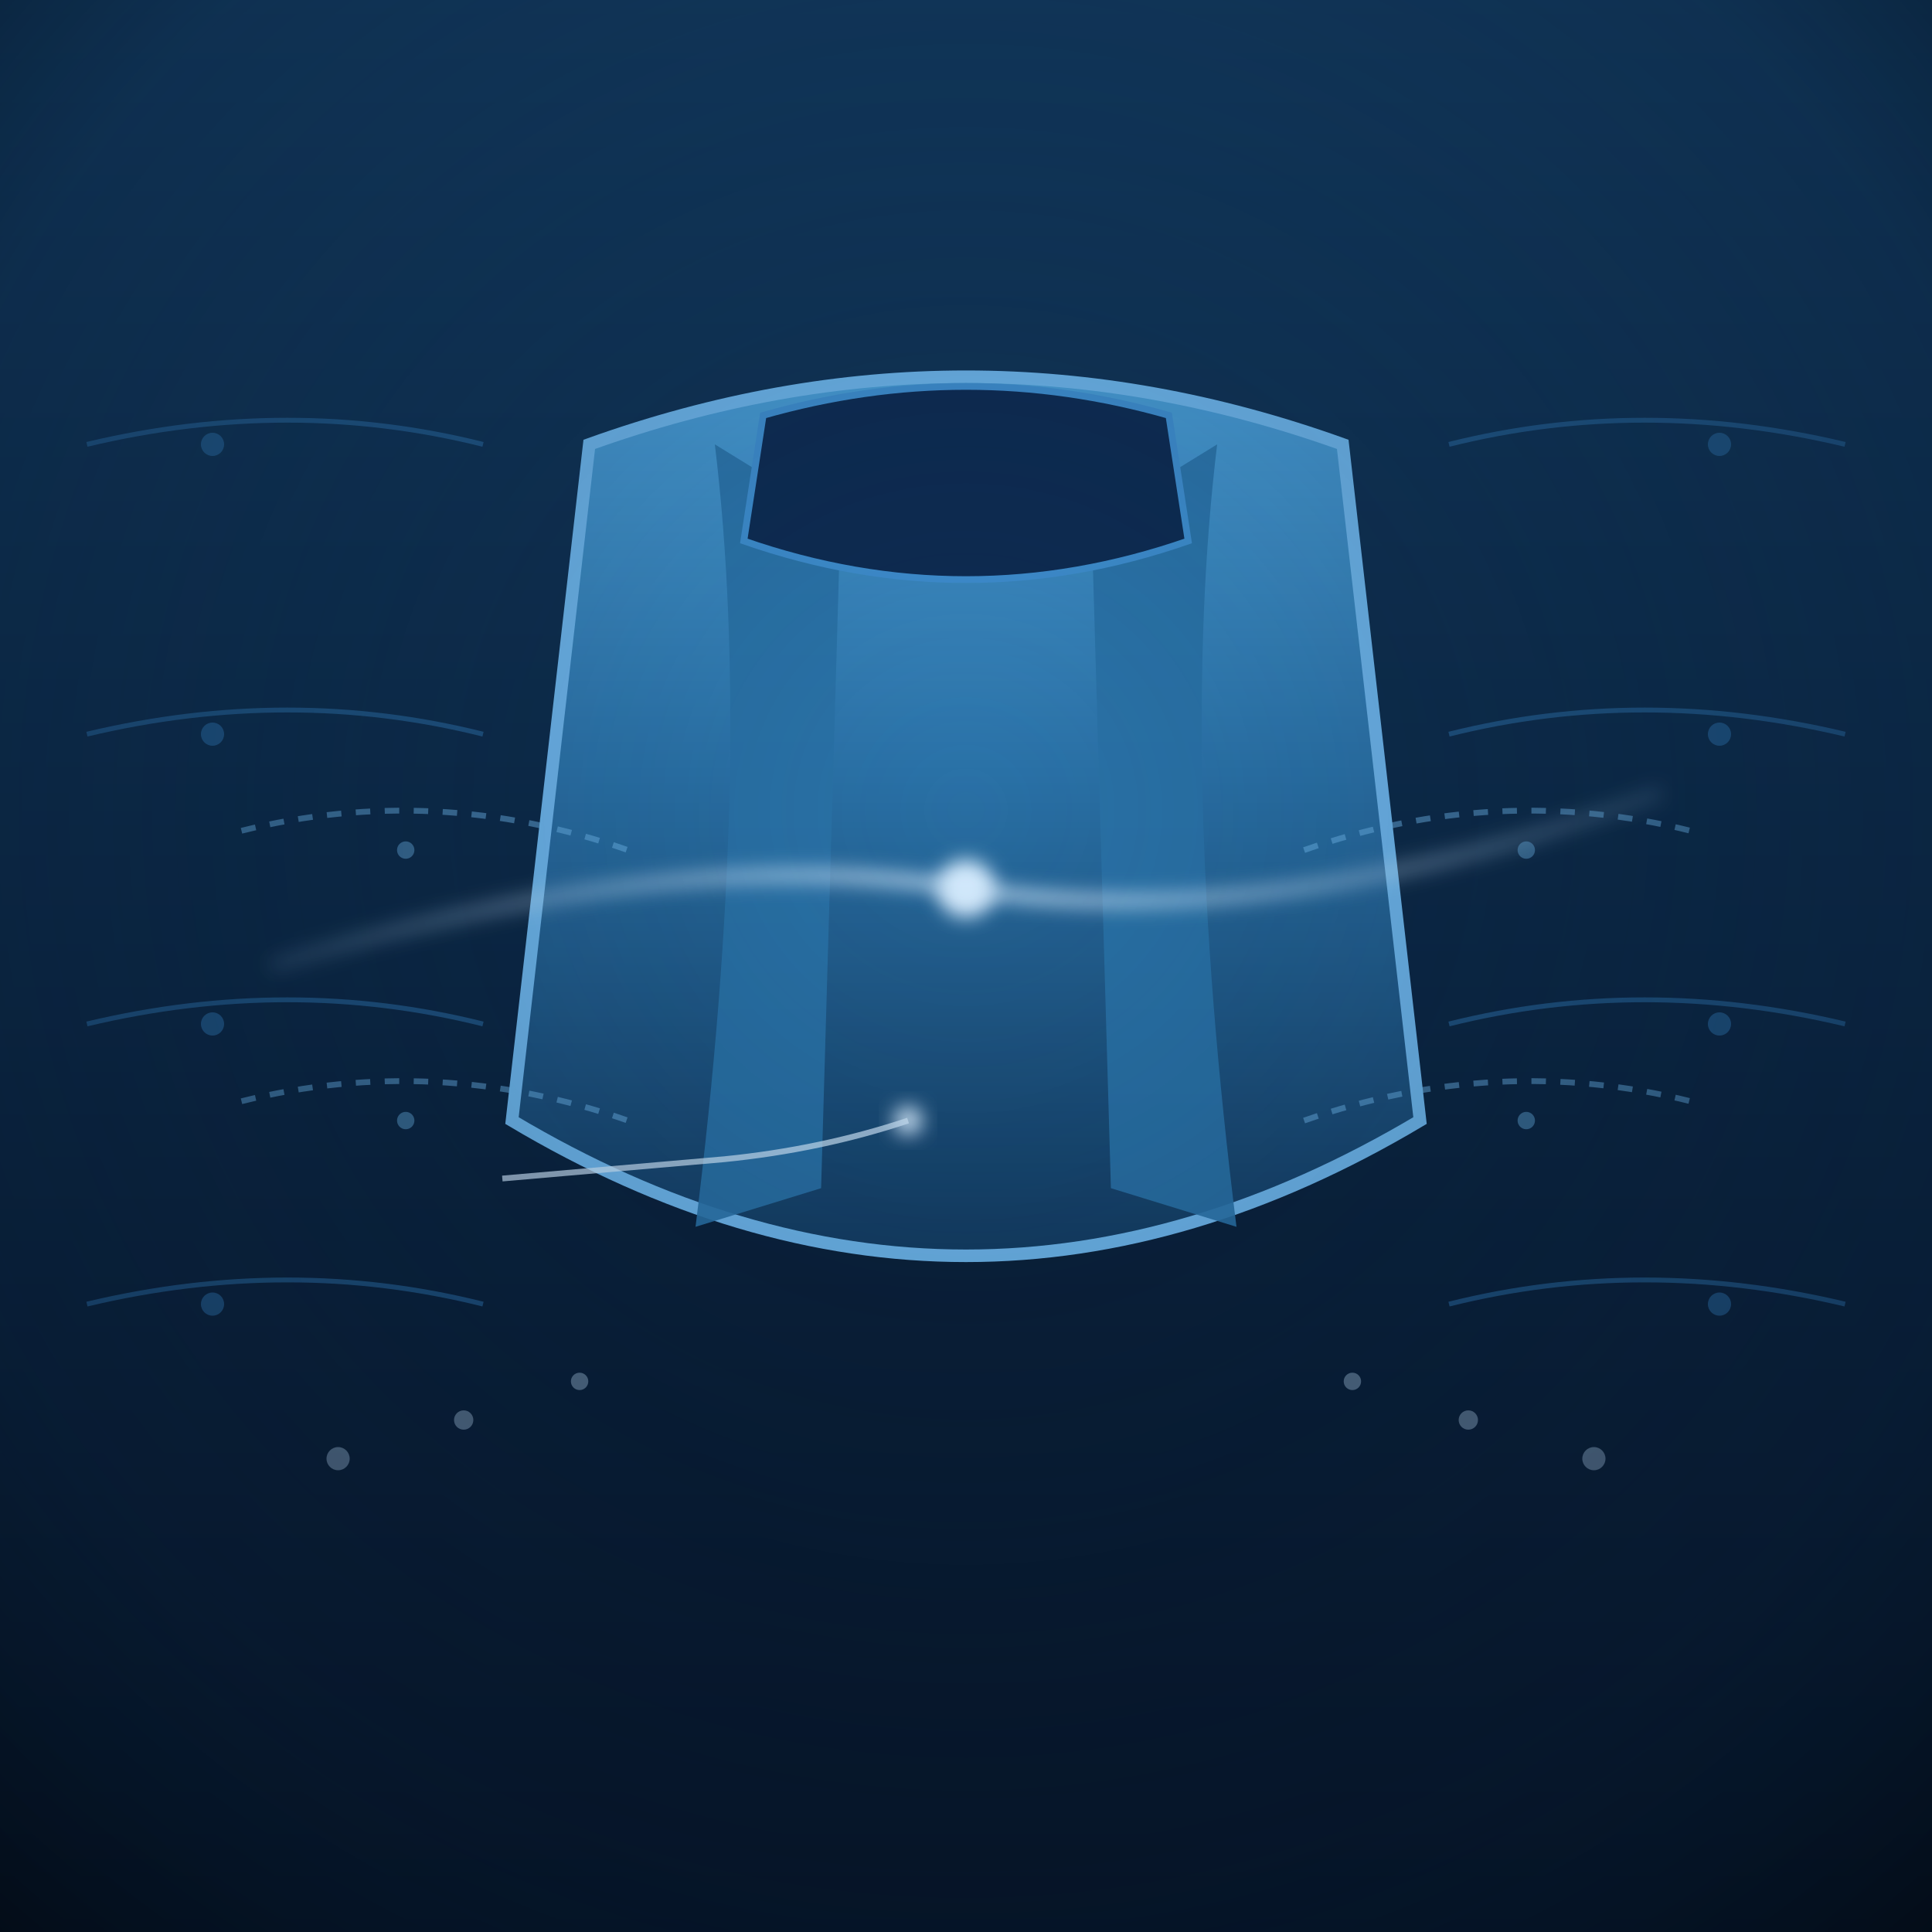
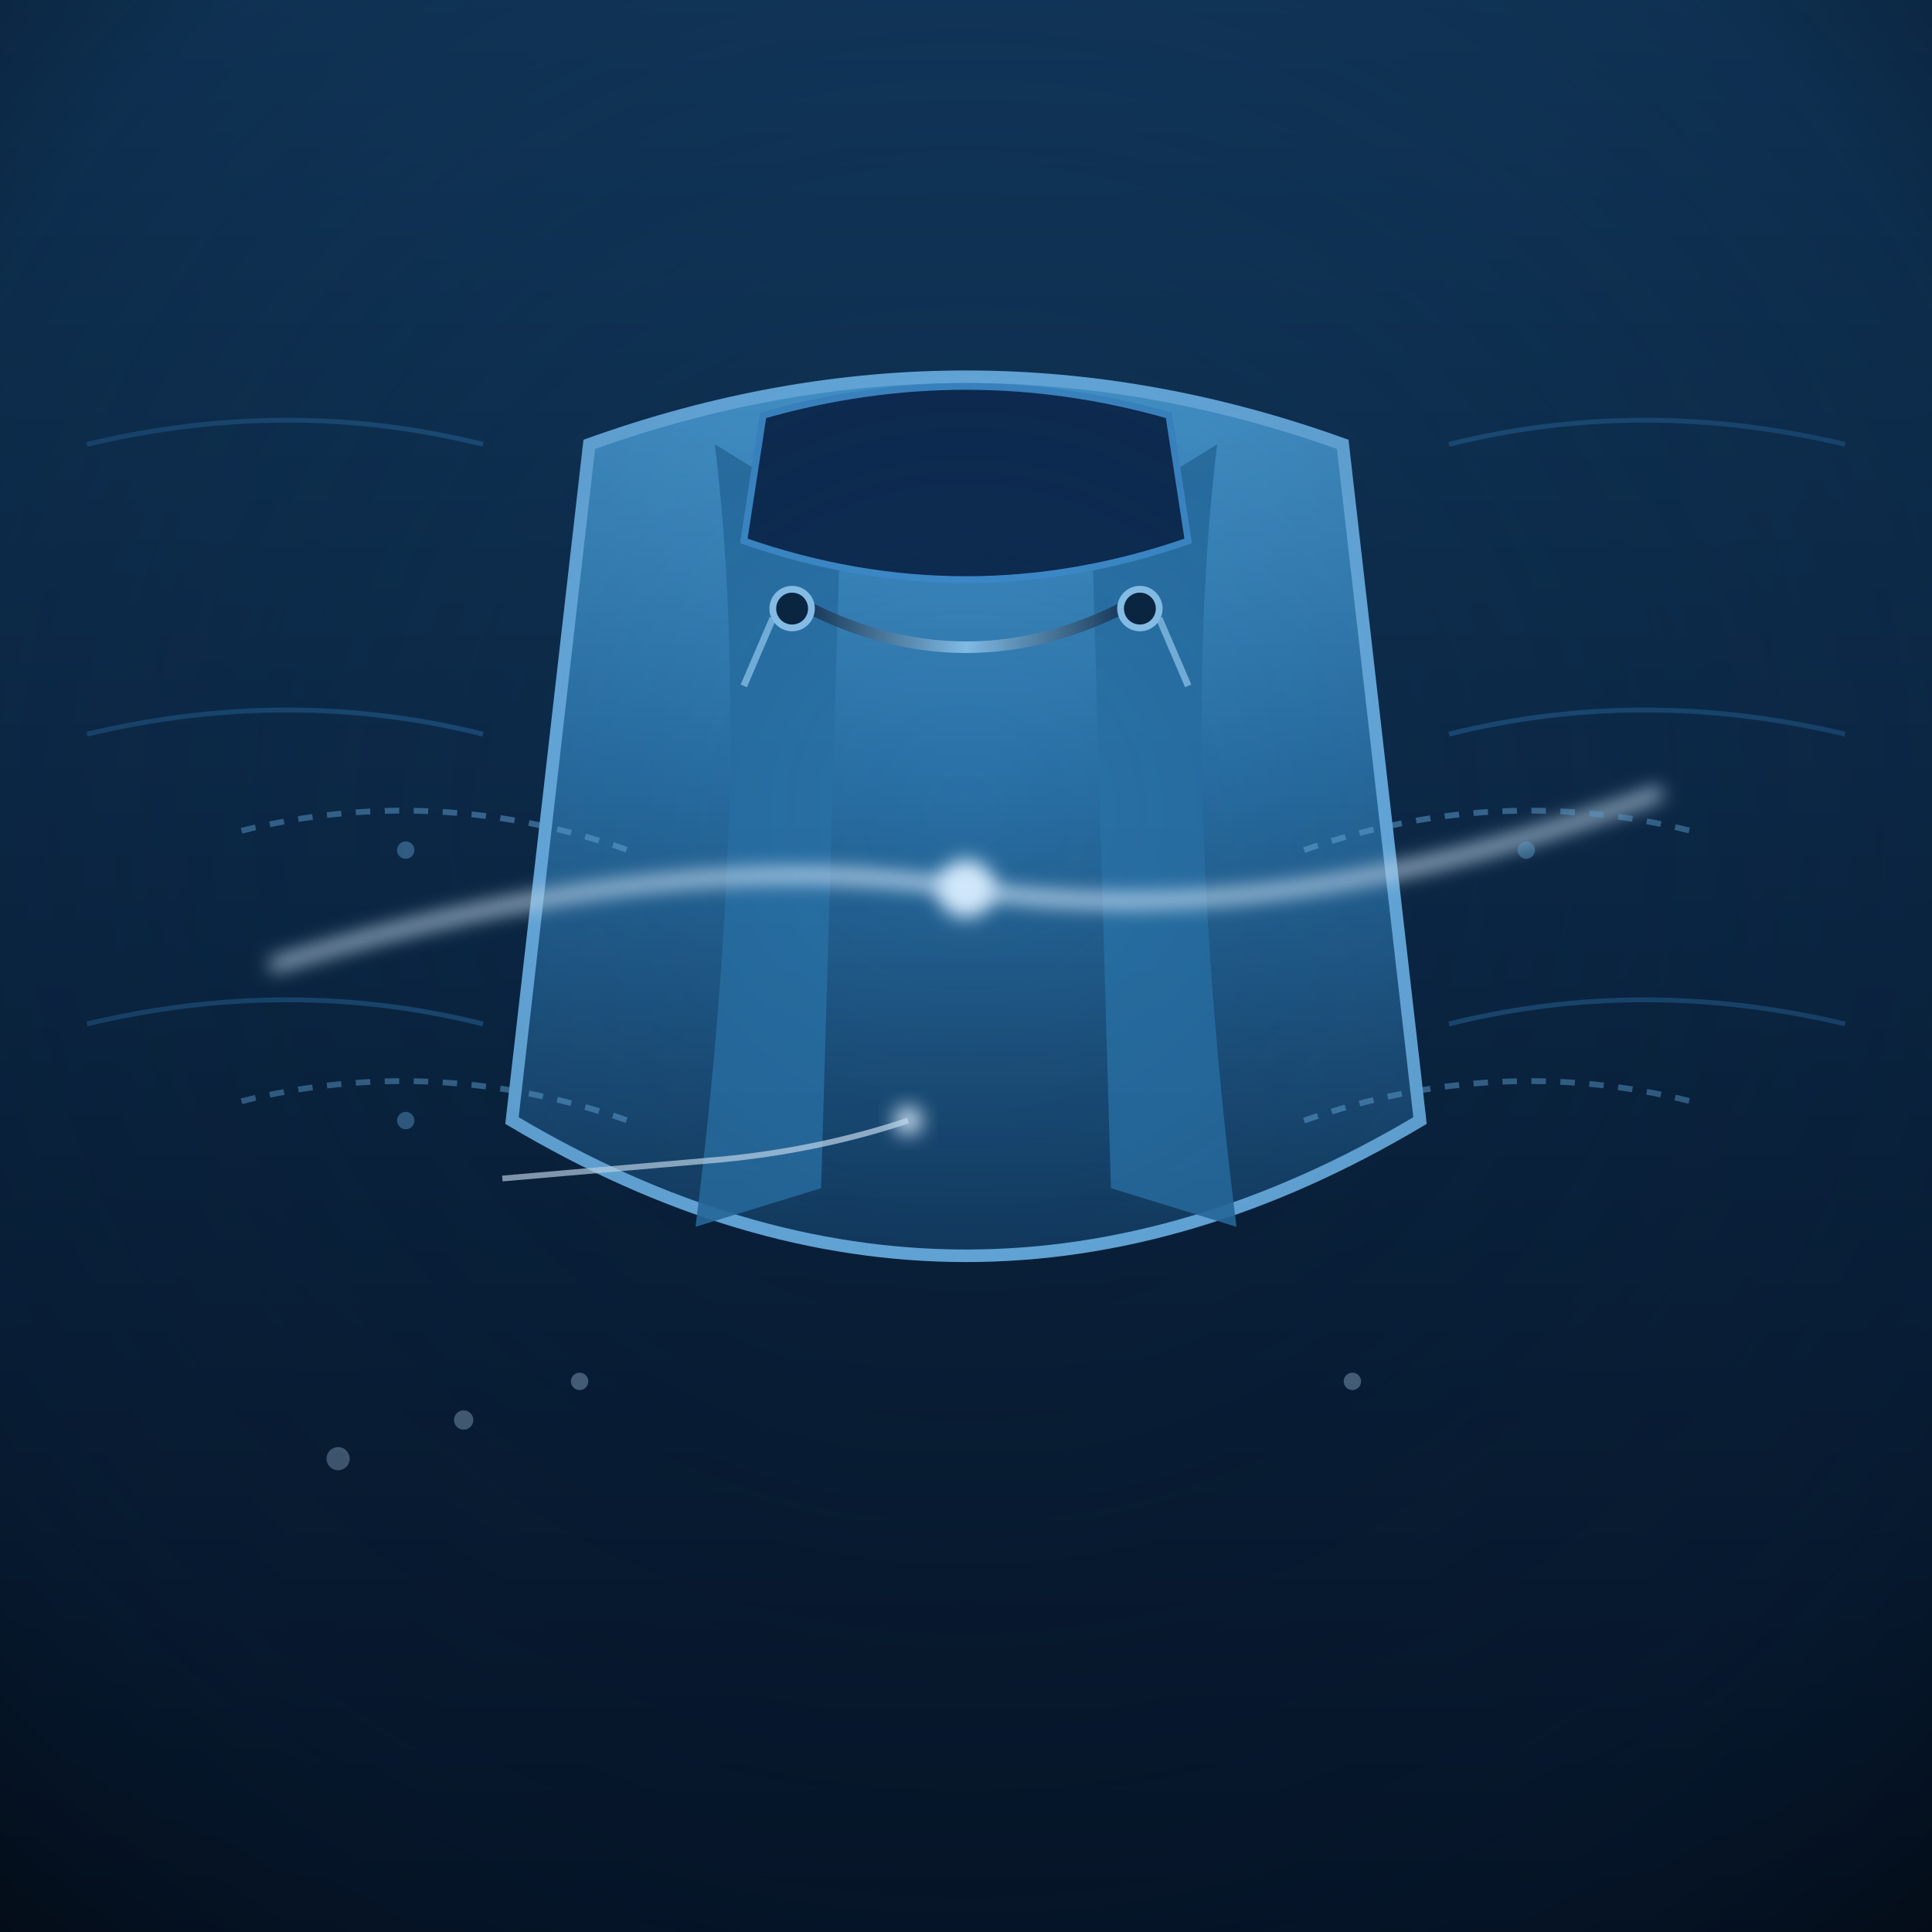
<svg xmlns="http://www.w3.org/2000/svg" viewBox="0 0 400 400" width="100%" height="100%" role="img" aria-label="THE LISTENING SHROUD">
  <defs>
    <linearGradient id="lsBg" x1="0" y1="0" x2="0" y2="1">
      <stop offset="0" stop-color="#123a5f" />
      <stop offset=".5" stop-color="#0a2440" />
      <stop offset="1" stop-color="#040d1c" />
    </linearGradient>
    <radialGradient id="lsVign" cx=".5" cy=".42" r=".8">
      <stop offset="0" stop-color="#0e2c4d" stop-opacity="0" />
      <stop offset=".7" stop-color="#08203a" stop-opacity=".36" />
      <stop offset="1" stop-color="#020810" stop-opacity=".9" />
    </radialGradient>
    <linearGradient id="lsSilk" x1="0" y1="0" x2="0" y2="1">
      <stop offset="0" stop-color="#4a9fd8" />
      <stop offset=".45" stop-color="#2a72a8" />
      <stop offset="1" stop-color="#123a5f" />
    </linearGradient>
-     <linearGradient id="lsChannel" x1="0" y1="0" x2="1" y2="0">
-       <stop offset="0" stop-color="#c8e6ff" stop-opacity=".15" />
-       <stop offset=".5" stop-color="#d6ecff" stop-opacity=".9" />
-       <stop offset="1" stop-color="#c8e6ff" stop-opacity=".15" />
+     <linearGradient id="lsStrap" x1="0" y1="0" x2="1" y2="0">
+       <stop offset="0" stop-color="#0a2440" />
+       <stop offset=".5" stop-color="#8fc9f2" />
+       <stop offset="1" stop-color="#0a2440" />
    </linearGradient>
    <filter id="lsGlow" x="-50%" y="-50%" width="200%" height="200%">
      <feGaussianBlur stdDeviation="2" />
    </filter>
  </defs>
  <rect width="400" height="400" fill="url(#lsBg)" />
-   <g stroke="#2a6ba2" stroke-width="1" opacity=".6" fill="none">
+   <g stroke="#2a6ba2" stroke-width="1" opacity=".55" fill="none">
    <path d="M18 92 Q60 82 100 92" />
    <path d="M300 92 Q340 82 382 92" />
    <path d="M18 152 Q60 142 100 152" />
    <path d="M300 152 Q340 142 382 152" />
    <path d="M18 212 Q60 202 100 212" />
    <path d="M300 212 Q340 202 382 212" />
-     <path d="M18 270 Q60 260 100 270" />
-     <path d="M300 270 Q340 260 382 270" />
-   </g>
-   <g fill="#2a6ba2" opacity=".6">
-     <circle cx="44" cy="92" r="2.4" />
-     <circle cx="356" cy="92" r="2.4" />
-     <circle cx="44" cy="152" r="2.4" />
-     <circle cx="356" cy="152" r="2.4" />
-     <circle cx="44" cy="212" r="2.4" />
-     <circle cx="356" cy="212" r="2.4" />
-     <circle cx="44" cy="270" r="2.4" />
-     <circle cx="356" cy="270" r="2.4" />
  </g>
  <path d="M122 92 Q200 64 278 92 L294 232 Q200 288 106 232 Z" fill="url(#lsSilk)" stroke="#6fb7ec" stroke-width="2.6" />
  <path d="M148 92 Q156 158 144 254 L170 246 L174 108 Z" fill="#2a72a8" fill-opacity=".9" />
  <path d="M252 92 Q244 158 256 254 L230 246 L226 108 Z" fill="#2a72a8" fill-opacity=".9" />
  <path d="M158 86 Q200 74 242 86 L246 112 Q200 128 154 112 Z" fill="#0d2a50" stroke="#3f8fd0" stroke-width="1.4" />
-   <path d="M56 200 Q140 174 200 184 Q264 194 344 164" fill="none" stroke="url(#lsChannel)" stroke-width="2.6" filter="url(#lsGlow)" />
+   <path d="M164 124 Q200 144 236 124" fill="none" stroke="url(#lsStrap)" stroke-width="2.4" opacity=".9" />
+   <circle cx="164" cy="126" r="4" fill="#0a2440" stroke="#8fc9f2" stroke-width="1.4" />
+   <circle cx="236" cy="126" r="4" fill="#0a2440" stroke="#8fc9f2" stroke-width="1.4" />
+   <path d="M160 128 L154 142 M240 128 L246 142" stroke="#8fc9f2" stroke-width="1.4" opacity=".8" />
+   <path d="M56 200 Q140 174 200 184 Q264 194 344 164" fill="none" stroke="#d6ecff" stroke-width="2.6" filter="url(#lsGlow)" />
  <circle cx="200" cy="184" r="6" fill="#d6ecff" filter="url(#lsGlow)" />
  <g fill="none" stroke="#6fb7ec" stroke-width="1.2" opacity=".5" stroke-dasharray="3 3">
    <path d="M50 172 Q90 162 130 176" />
    <path d="M270 176 Q310 162 350 172" />
    <path d="M50 228 Q90 218 130 232" />
    <path d="M270 232 Q310 218 350 228" />
  </g>
  <g fill="#6fb7ec" opacity=".45">
    <circle cx="84" cy="176" r="1.8" />
    <circle cx="316" cy="176" r="1.8" />
    <circle cx="84" cy="232" r="1.8" />
-     <circle cx="316" cy="232" r="1.8" />
  </g>
  <path d="M104 244 L150 240 Q170 238 188 232" fill="none" stroke="#d6ecff" stroke-width="1.2" opacity=".7" />
  <circle cx="188" cy="232" r="3" fill="#d6ecff" filter="url(#lsGlow)" />
  <g fill="#c8e6ff" opacity=".4">
    <circle cx="70" cy="302" r="2.4" />
    <circle cx="96" cy="294" r="2" />
    <circle cx="120" cy="286" r="1.8" />
    <circle cx="280" cy="286" r="1.8" />
-     <circle cx="304" cy="294" r="2" />
-     <circle cx="330" cy="302" r="2.4" />
  </g>
  <rect width="400" height="400" fill="url(#lsVign)" />
</svg>
